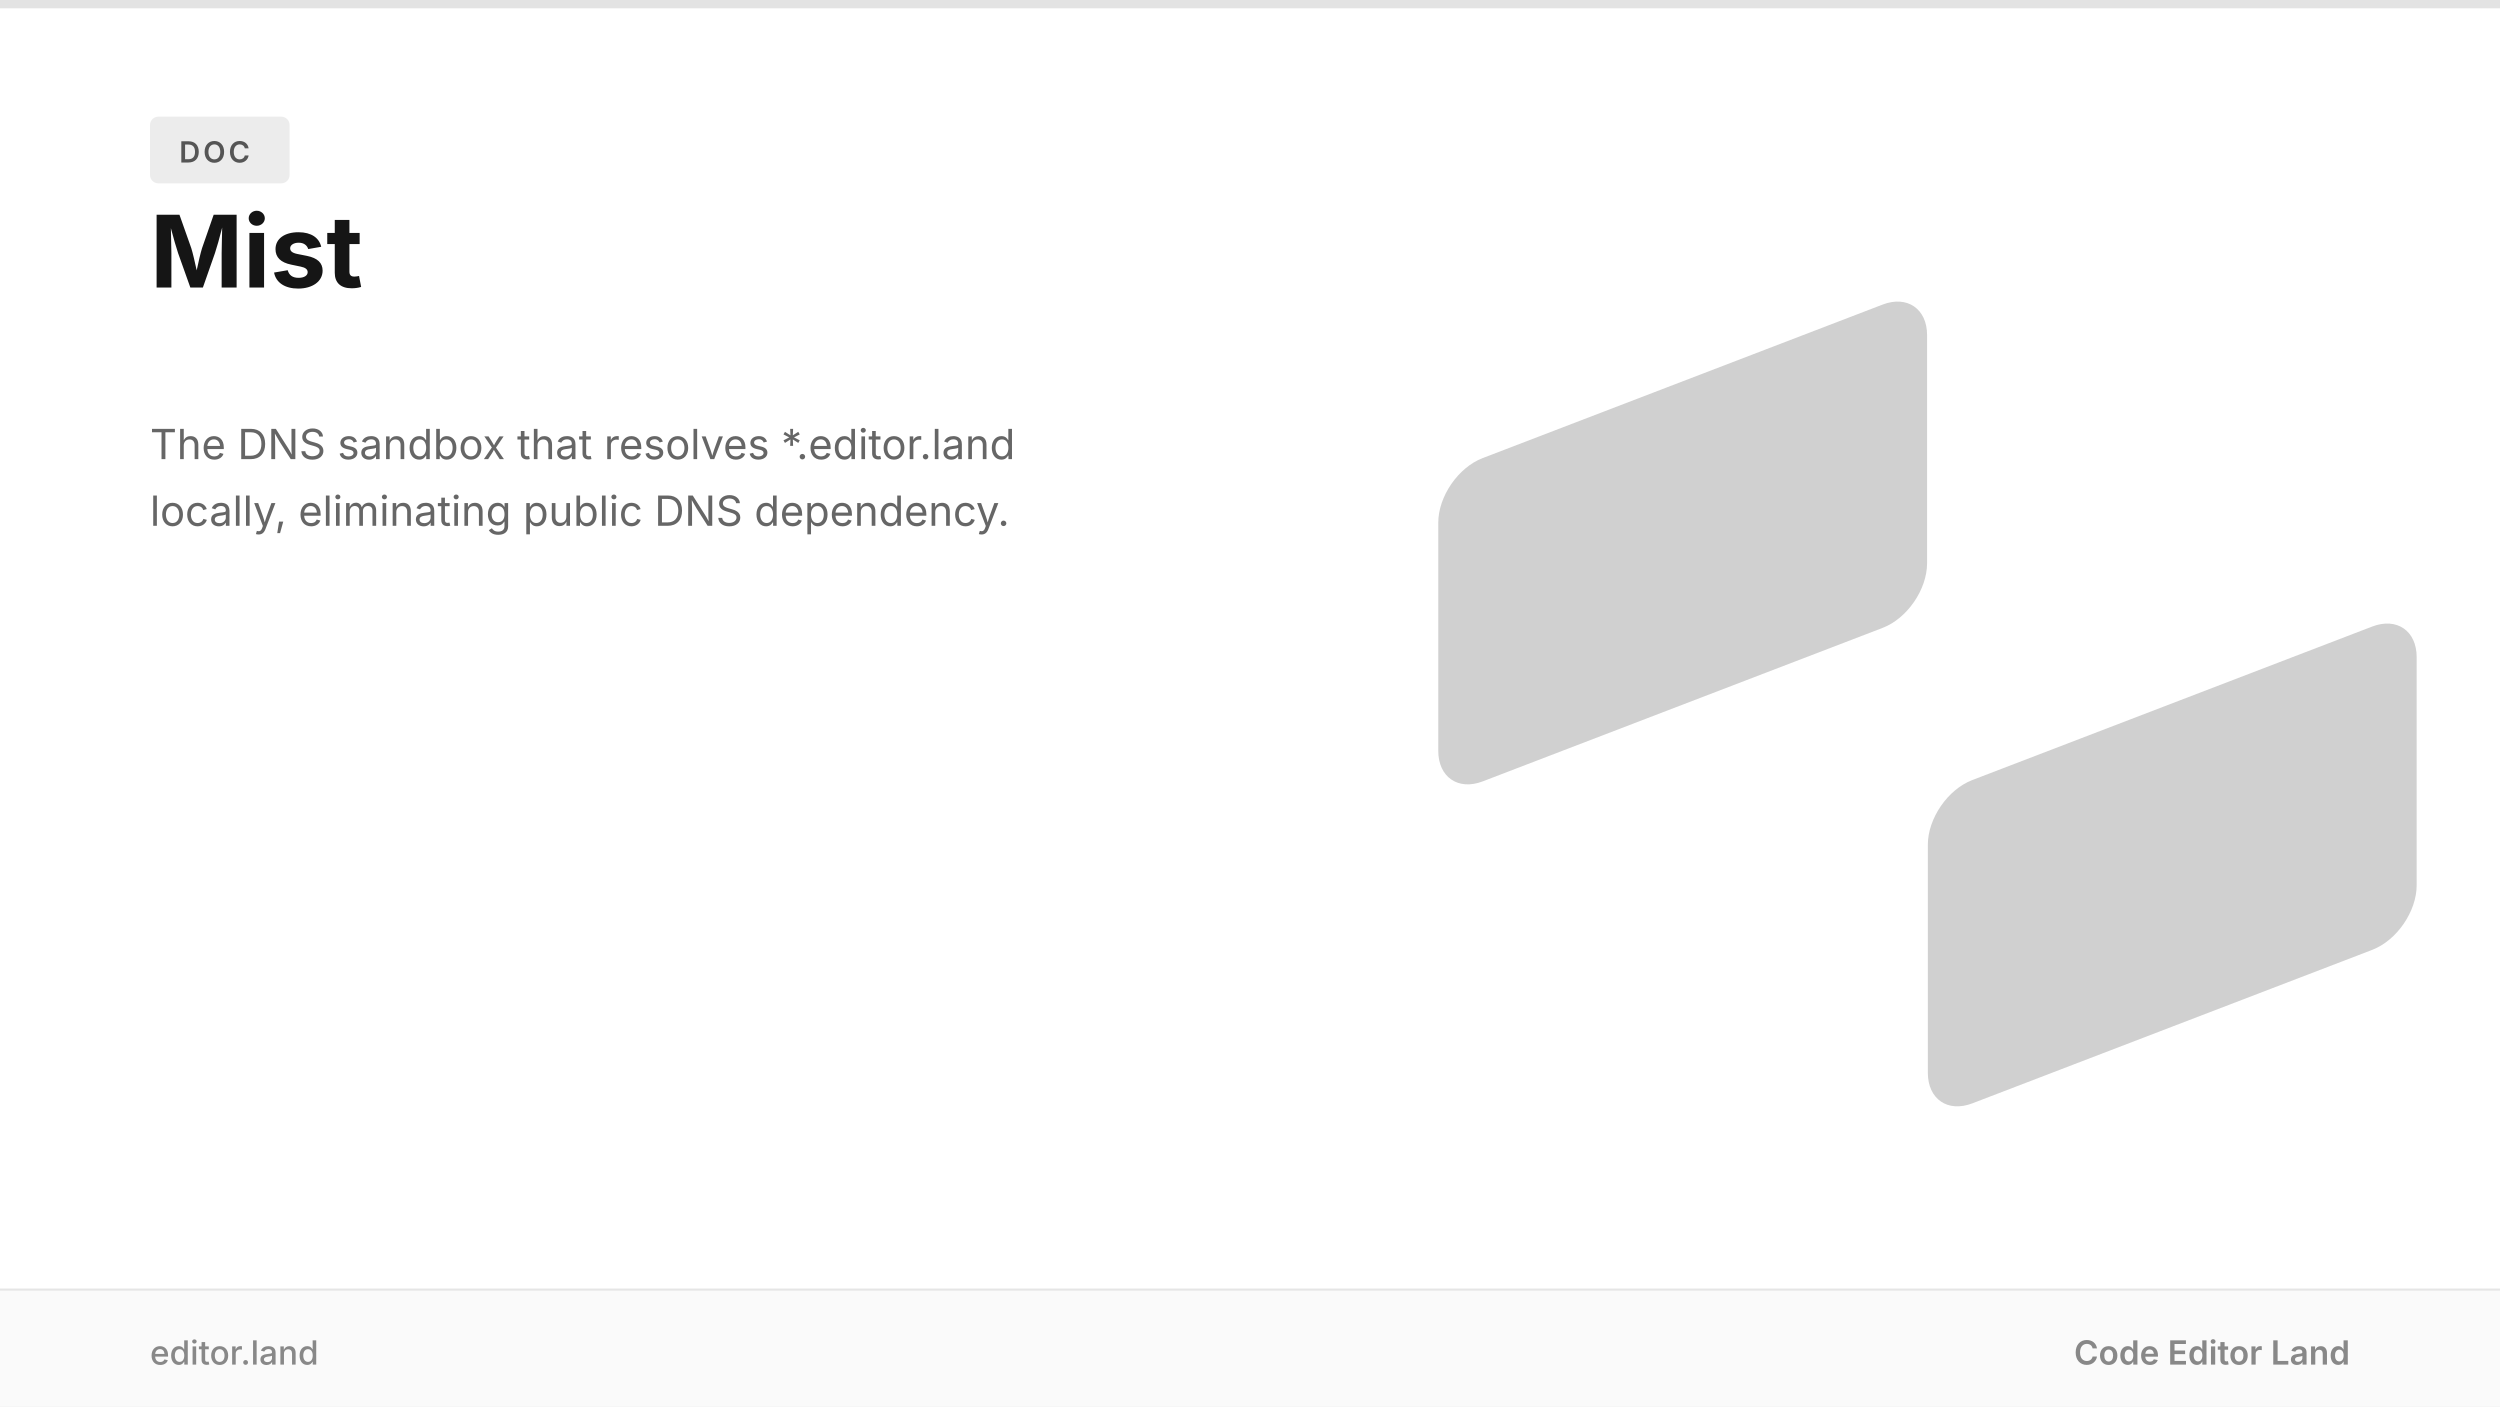
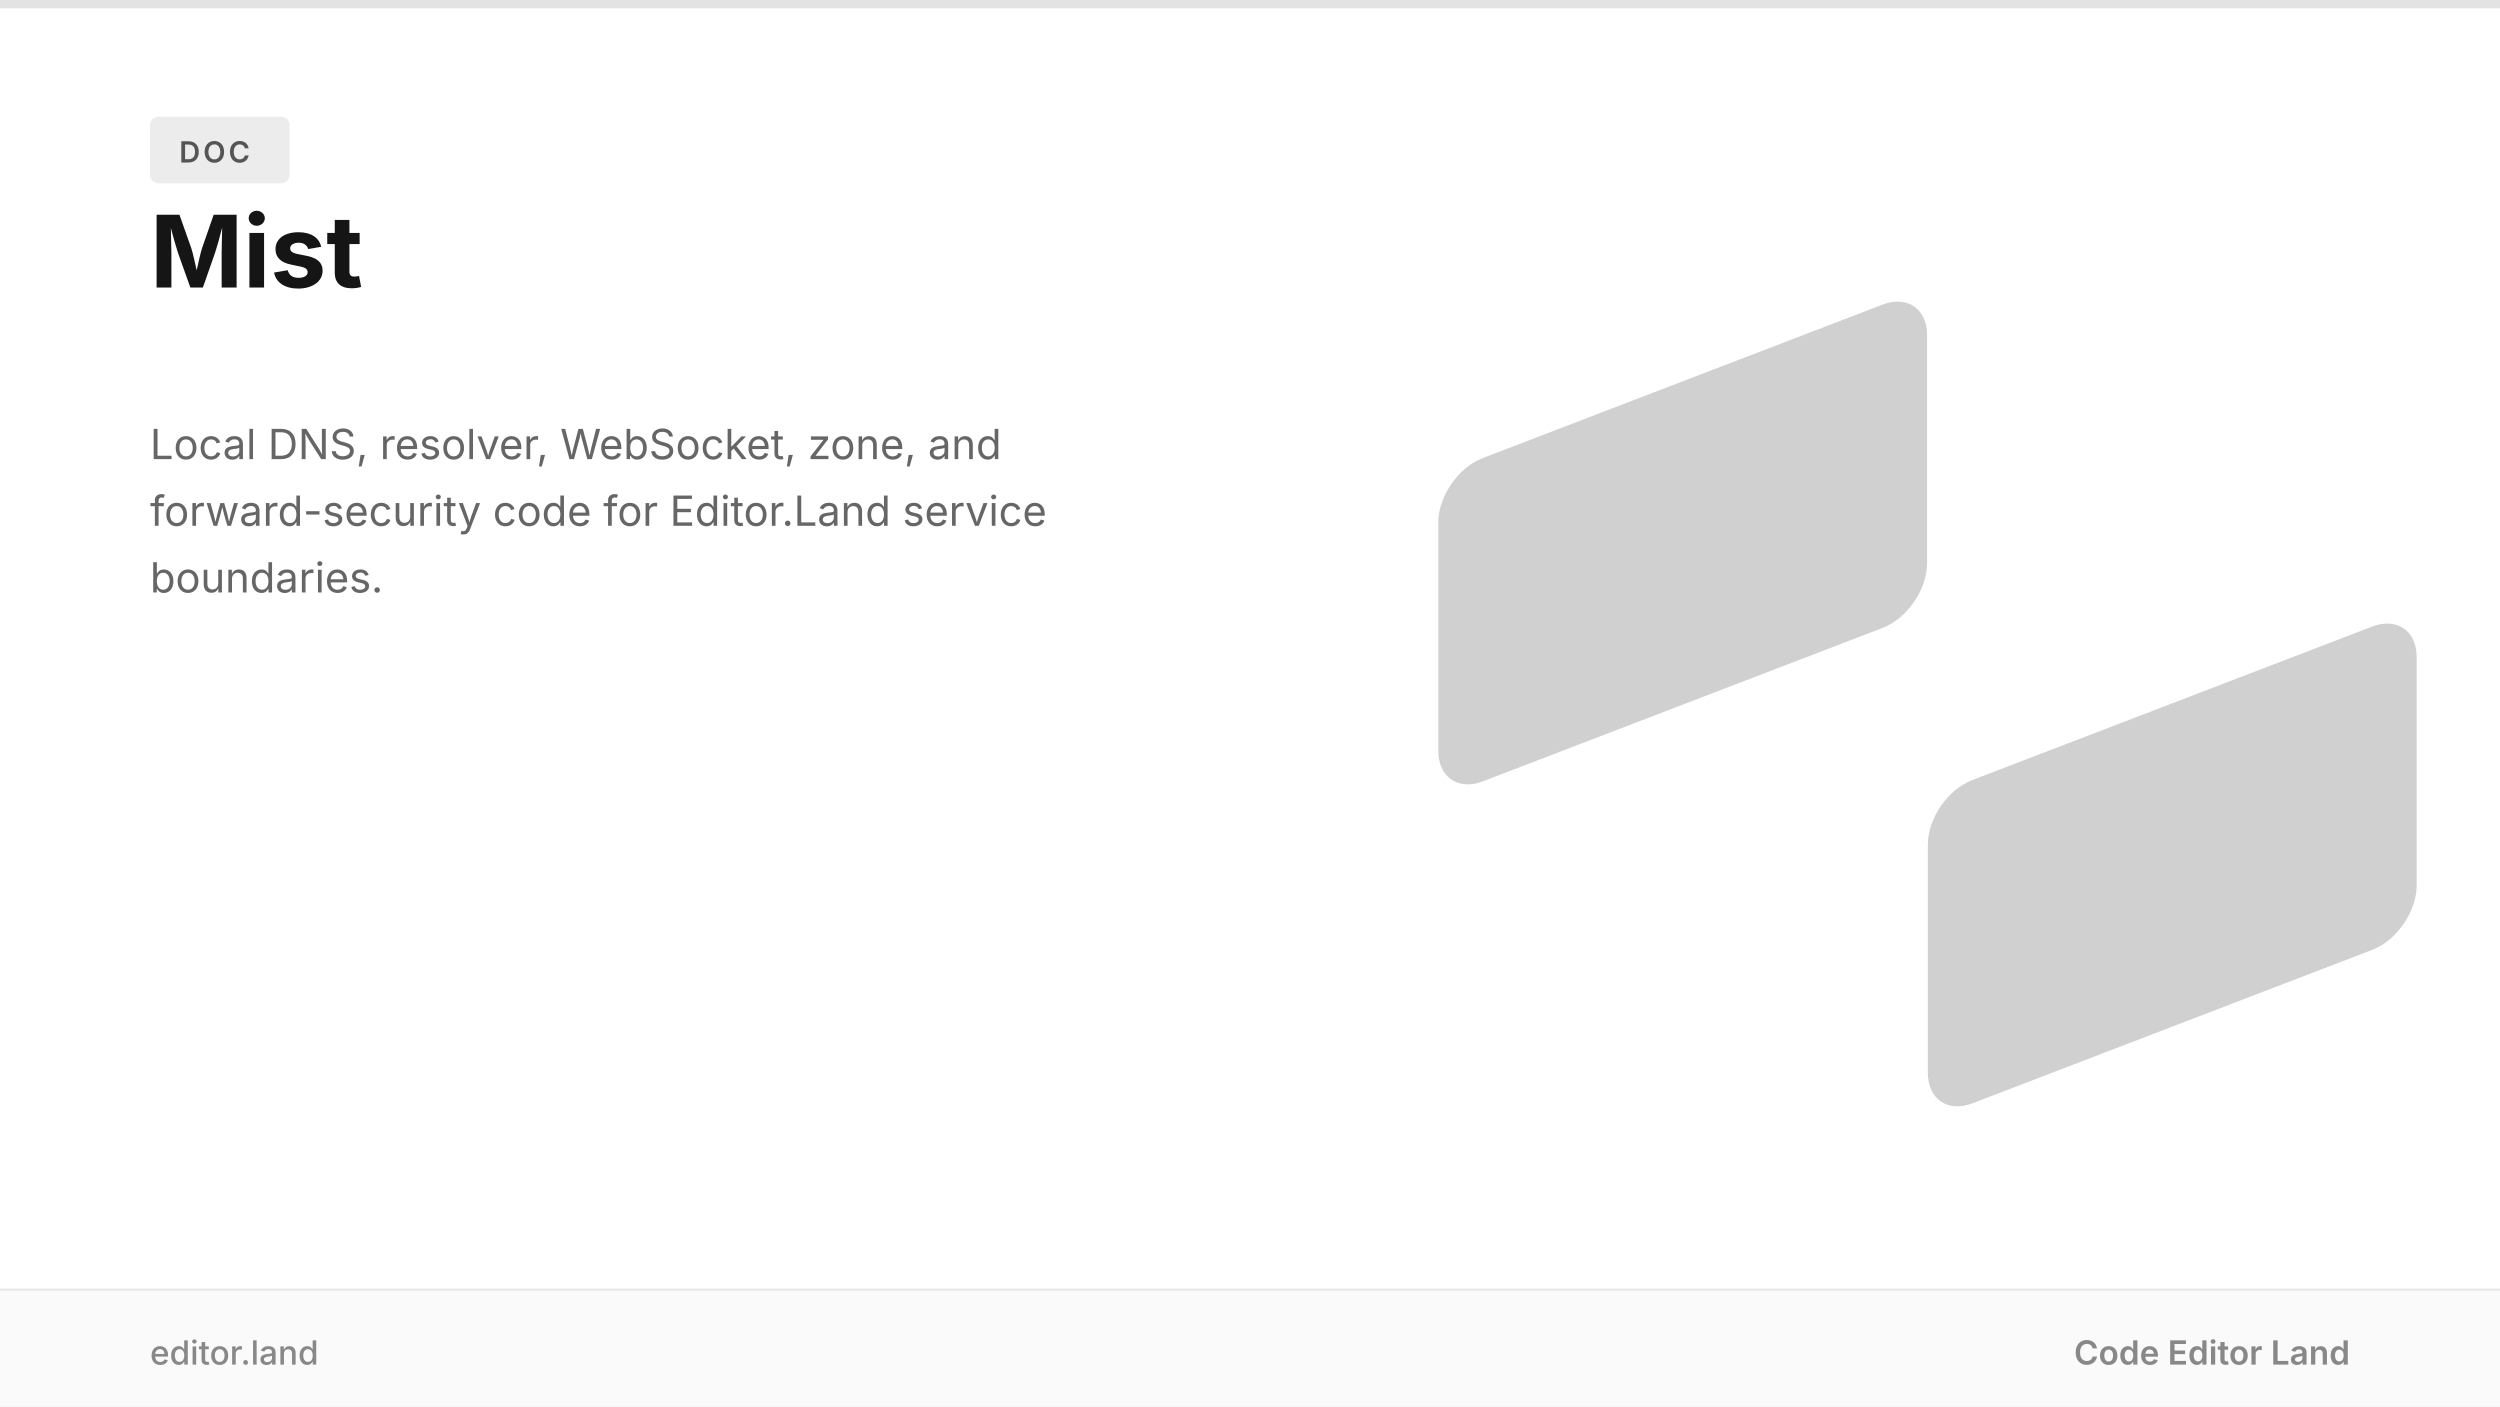
<svg xmlns="http://www.w3.org/2000/svg" width="1200" height="675" viewBox="0 0 1200 675">
  <path fill="#fff" d="M0 0h1200v675H0z" />
  <path fill="#151515" fill-opacity=".12" d="M0 0h1200v4H0z" />
  <rect width="1005.28" height="620.771" fill="#151515" fill-opacity=".2" rx="91.389" transform="matrix(-.2334 .08959 0 .25 925 138)" />
  <rect width="1005.28" height="620.771" fill="#151515" fill-opacity=".2" rx="91.389" transform="matrix(-.2334 .08959 0 .25 1160 292.55)" />
  <rect width="67" height="32" x="72" y="56" fill="#151515" fill-opacity=".08" rx="4" />
  <text x="86" y="78" fill="#555" font-family="system-ui, -apple-system, 'Segoe UI', sans-serif" font-size="14" font-weight="600" letter-spacing=".1em">DOC</text>
  <text x="72" y="138" fill="#151515" font-family="system-ui, -apple-system, 'Segoe UI', sans-serif" font-size="48" font-weight="700">Mist</text>
-   <text x="72" y="220.4" fill="#666" font-family="system-ui, -apple-system, 'Segoe UI', sans-serif" font-size="20" font-weight="400">The DNS sandbox that resolves *.editor.land</text>
-   <text x="72" y="252.4" fill="#666" font-family="system-ui, -apple-system, 'Segoe UI', sans-serif" font-size="20" font-weight="400">locally, eliminating public DNS dependency.</text>
+   <text x="72" y="220.4" fill="#666" font-family="system-ui, -apple-system, 'Segoe UI', sans-serif" font-size="20" font-weight="400">Local DNS, resolver, WebSocket, zone, and</text>
+   <text x="72" y="252.4" fill="#666" font-family="system-ui, -apple-system, 'Segoe UI', sans-serif" font-size="20" font-weight="400">forward-security code for Editor.Land service</text>
+   <text x="72" y="284.4" fill="#666" font-family="system-ui, -apple-system, 'Segoe UI', sans-serif" font-size="20" font-weight="400">boundaries.</text>
  <path fill="#fafafa" d="M0 619h1200v56H0z" />
  <path stroke="#e5e5e5" d="M0 619h1200" />
  <text x="72" y="655" fill="#888" font-family="system-ui, -apple-system, 'Segoe UI', sans-serif" font-size="16" font-weight="500">editor.land</text>
  <text x="1128" y="655" fill="#888" font-family="system-ui, -apple-system, 'Segoe UI', sans-serif" font-size="16" font-weight="600" text-anchor="end">Code Editor Land</text>
</svg>
